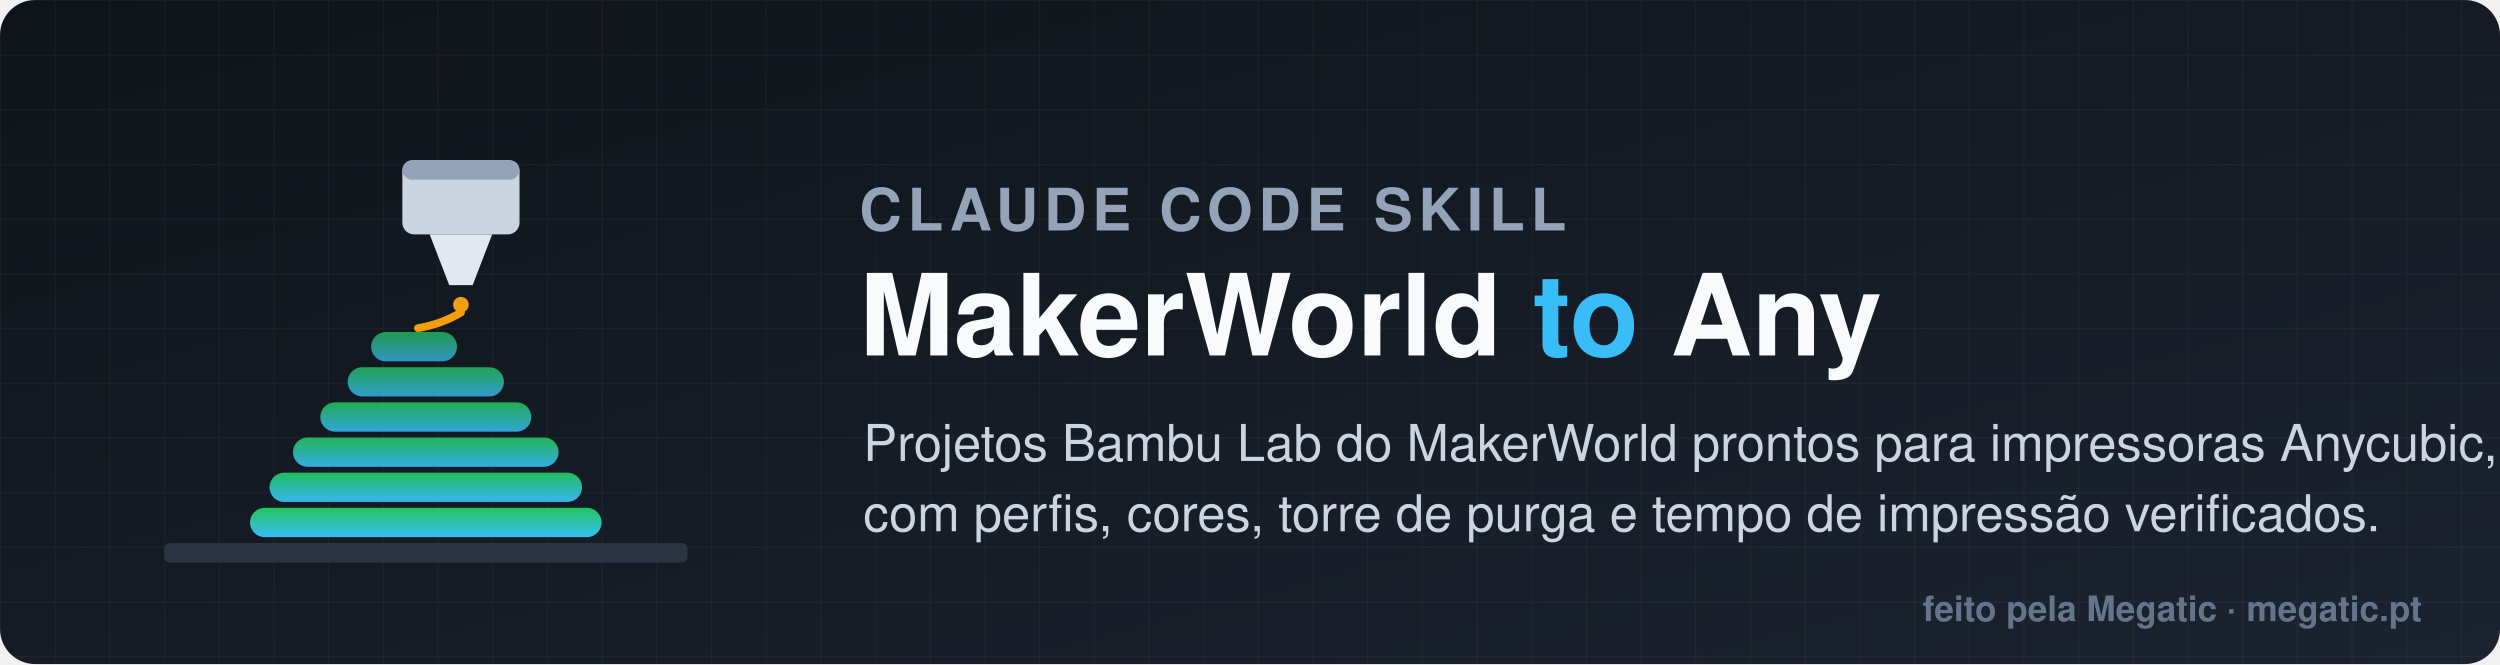
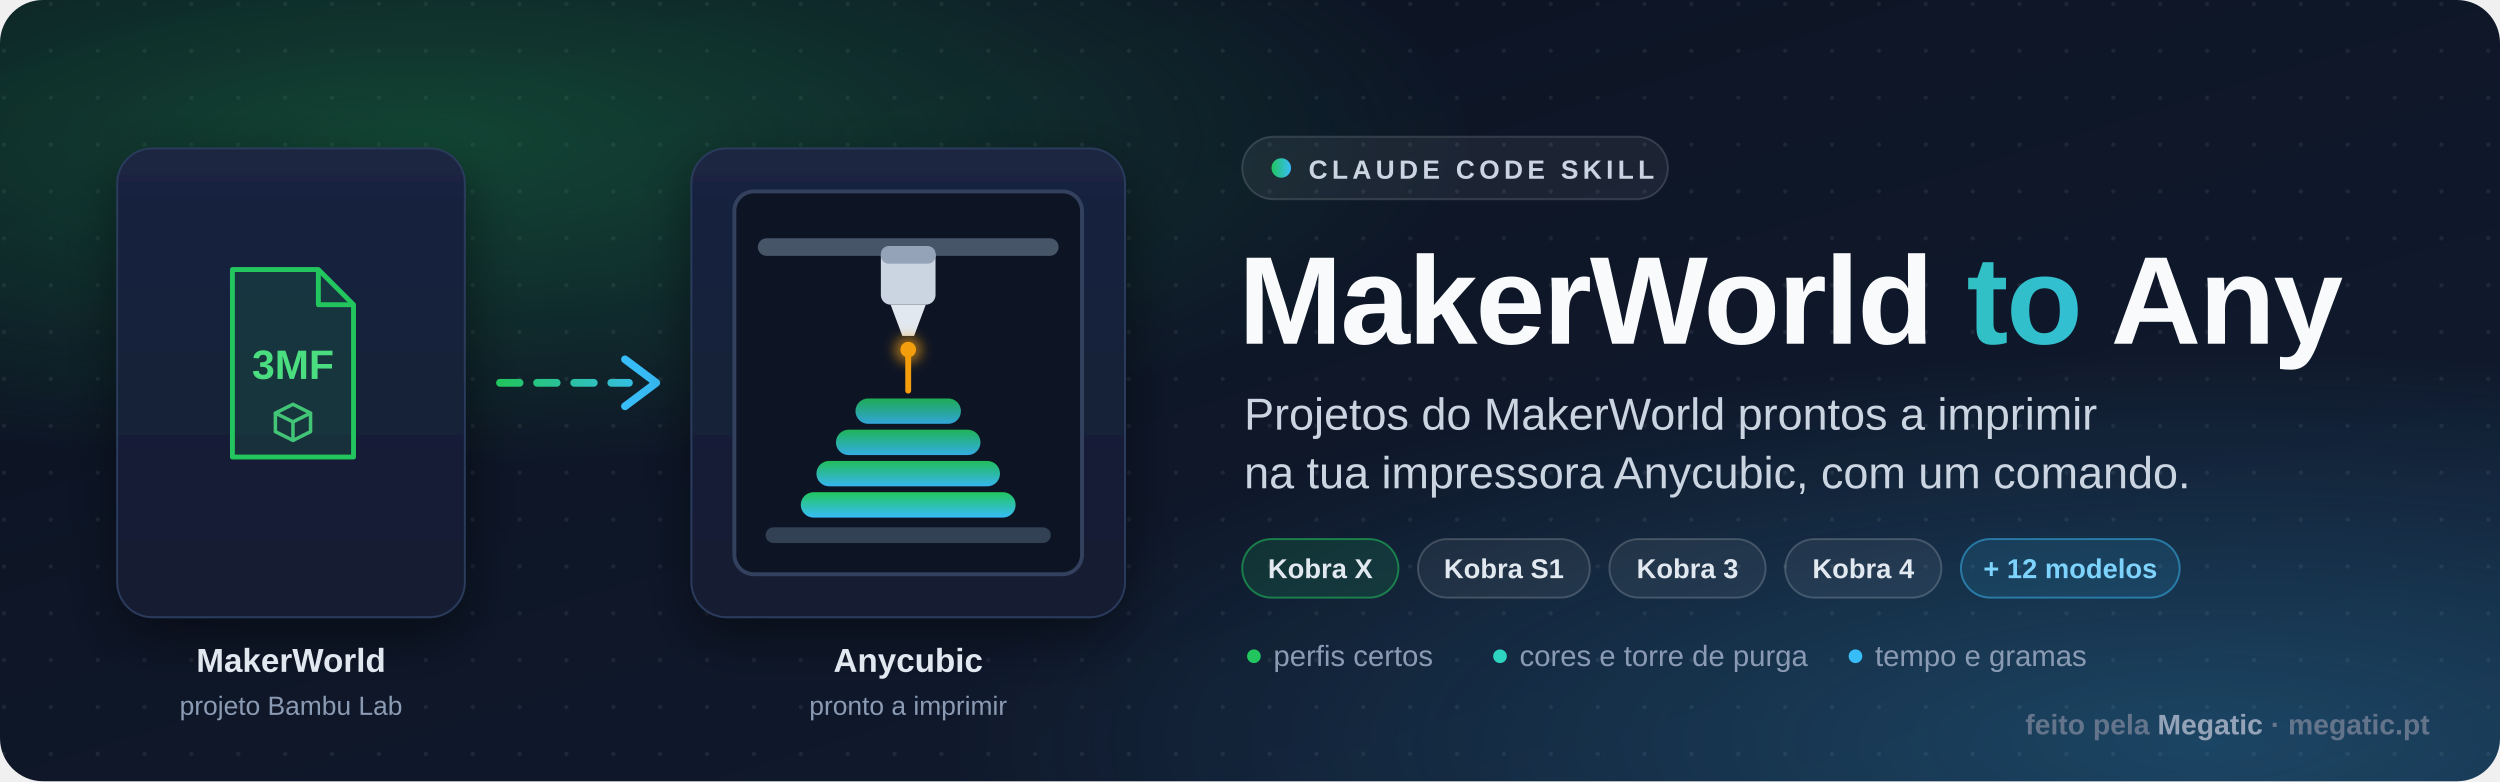
- <svg xmlns="http://www.w3.org/2000/svg" width="1280" height="340" viewBox="0 0 1280 340" role="img" aria-label="MakerWorld to Any: projetos Bambu Lab e MakerWorld prontos para a Anycubic Kobra X">
+ <svg xmlns="http://www.w3.org/2000/svg" width="1280" height="400" viewBox="0 0 1280 400" role="img" aria-label="MakerWorld to Any — projetos Bambu Lab do MakerWorld prontos a imprimir em impressoras Anycubic. Feito pela Megatic.">
  <defs>
    <linearGradient id="fundo" x1="0" y1="0" x2="1" y2="1">
-       <stop offset="0" stop-color="#0f1419" />
-       <stop offset="1" stop-color="#1b2330" />
+       <stop offset="0" stop-color="#0b1220" />
+       <stop offset="1" stop-color="#121c31" />
    </linearGradient>
-     <linearGradient id="seta" x1="0" y1="0" x2="1" y2="0">
+     <radialGradient id="brilhoVerde" cx="0.17" cy="0.18" r="0.42">
+       <stop offset="0" stop-color="#22c55e" stop-opacity="0.28" />
+       <stop offset="1" stop-color="#22c55e" stop-opacity="0" />
+     </radialGradient>
+     <radialGradient id="brilhoAzul" cx="0.88" cy="0.95" r="0.5">
+       <stop offset="0" stop-color="#38bdf8" stop-opacity="0.26" />
+       <stop offset="1" stop-color="#38bdf8" stop-opacity="0" />
+     </radialGradient>
+     <linearGradient id="acento" x1="0" y1="0" x2="1" y2="0">
+       <stop offset="0" stop-color="#22c55e" />
+       <stop offset="1" stop-color="#38bdf8" />
+     </linearGradient>
+     <linearGradient id="seta" gradientUnits="userSpaceOnUse" x1="256" y1="0" x2="336" y2="0">
      <stop offset="0" stop-color="#22c55e" />
      <stop offset="1" stop-color="#38bdf8" />
    </linearGradient>
    <linearGradient id="camadas" x1="0" y1="1" x2="0" y2="0">
      <stop offset="0" stop-color="#38bdf8" />
      <stop offset="1" stop-color="#22c55e" />
    </linearGradient>
-     <pattern id="grelha" width="28" height="28" patternUnits="userSpaceOnUse">
-       <path d="M28 0H0V28" fill="none" stroke="#ffffff" stroke-opacity="0.04" stroke-width="1" />
+     <linearGradient id="cartao" x1="0" y1="0" x2="0" y2="1">
+       <stop offset="0" stop-color="#1a2540" />
+       <stop offset="1" stop-color="#131c31" />
+     </linearGradient>
+     <pattern id="pontos" width="24" height="24" patternUnits="userSpaceOnUse">
+       <circle cx="2" cy="2" r="1.1" fill="#ffffff" fill-opacity="0.07" />
    </pattern>
+     <filter id="sombra" x="-20%" y="-20%" width="140%" height="150%">
+       <feDropShadow dx="0" dy="10" stdDeviation="14" flood-color="#000000" flood-opacity="0.45" />
+     </filter>
+     <filter id="brilho" x="-50%" y="-50%" width="200%" height="200%">
+       <feGaussianBlur stdDeviation="3" />
+     </filter>
+     <clipPath id="recorte">
+       <rect width="1280" height="400" rx="22" />
+     </clipPath>
  </defs>
-   <rect width="1280" height="340" rx="18" fill="url(#fundo)" />
-   <rect width="1280" height="340" rx="18" fill="url(#grelha)" />
-   <g transform="translate(118 64)">
-     <rect x="-34" y="214" width="268" height="10" rx="3" fill="#2a3442" />
-     <g fill="url(#camadas)">
-       <rect x="10" y="196" width="180" height="15" rx="7.5" />
-       <rect x="20" y="178" width="160" height="15" rx="7.5" opacity="0.95" />
-       <rect x="32" y="160" width="136" height="15" rx="7.5" opacity="0.9" />
-       <rect x="46" y="142" width="108" height="15" rx="7.5" opacity="0.85" />
-       <rect x="60" y="124" width="80" height="15" rx="7.5" opacity="0.8" />
-       <rect x="72" y="106" width="44" height="15" rx="7.5" opacity="0.75" />
-     </g>
-     <g transform="translate(118 18)">
-       <rect x="-30" y="0" width="60" height="38" rx="6" fill="#cbd5e1" />
-       <rect x="-30" y="0" width="60" height="10" rx="5" fill="#94a3b8" />
-       <path d="M-16 38 H16 L6 64 H-6 Z" fill="#e2e8f0" />
-       <circle cx="0" cy="74" r="4" fill="#f59e0b" />
-       <path d="M0 78 Q -10 84 -22 86" stroke="#f59e0b" stroke-width="4" fill="none" stroke-linecap="round" />
+   <g clip-path="url(#recorte)">
+     <rect width="1280" height="400" fill="url(#fundo)" />
+     <rect width="1280" height="400" fill="url(#pontos)" />
+     <rect width="1280" height="400" fill="url(#brilhoVerde)" />
+     <rect width="1280" height="400" fill="url(#brilhoAzul)" />
+   </g>
+   <g filter="url(#sombra)">
+     <rect x="60" y="76" width="178" height="240" rx="18" fill="url(#cartao)" stroke="#2a3a5c" />
+   </g>
+   <g transform="translate(149 186)">
+     <path d="M-30 -48 H14 L32 -30 V48 H-30 Z" fill="#22c55e" fill-opacity="0.12" stroke="#22c55e" stroke-width="2.5" stroke-linejoin="round" />
+     <path d="M14 -48 V-30 H32" fill="none" stroke="#22c55e" stroke-width="2.5" stroke-linejoin="round" />
+     <text x="1" y="8" text-anchor="middle" font-family="'Segoe UI', 'Helvetica Neue', Arial, sans-serif" font-size="21" font-weight="800" fill="#4ade80">3MF</text>
+     <g transform="translate(1 30)" fill="none" stroke="#4ade80" stroke-width="1.8" stroke-linejoin="round" opacity="0.85">
+       <path d="M0 -9 L9 -4.5 L0 0 L-9 -4.5 Z" />
+       <path d="M-9 -4.5 V5 L0 9.5 V0" />
+       <path d="M9 -4.5 V5 L0 9.5" />
    </g>
  </g>
-   <g font-family="'Segoe UI', 'Helvetica Neue', Helvetica, Arial, sans-serif">
-     <text x="440" y="118" font-size="30" font-weight="600" fill="#94a3b8" letter-spacing="3">CLAUDE CODE SKILL</text>
-     <text x="440" y="182" font-size="58" font-weight="800" fill="#f8fafc">MakerWorld <tspan fill="#38bdf8">to</tspan> Any</text>
-     <text x="442" y="236" font-size="26" fill="#cbd5e1">Projetos Bambu Lab do MakerWorld prontos para impressoras Anycubic,</text>
-     <text x="442" y="272" font-size="26" fill="#cbd5e1">com perfis, cores, torre de purga e tempo de impressão verificados.</text>
-     <text x="1240" y="318" font-size="18" font-weight="600" fill="#64748b" text-anchor="end">feito pela Megatic · megatic.pt</text>
+   <path d="M256 196 H322" fill="none" stroke="url(#seta)" stroke-width="4" stroke-linecap="round" stroke-dasharray="10 9">
+     <animate attributeName="stroke-dashoffset" from="38" to="0" dur="1.1s" repeatCount="indefinite" />
+   </path>
+   <path d="M320 184 L336 196 L320 208" fill="none" stroke="#38bdf8" stroke-width="4" stroke-linecap="round" stroke-linejoin="round" />
+   <g filter="url(#sombra)">
+     <rect x="354" y="76" width="222" height="240" rx="18" fill="url(#cartao)" stroke="#2a3a5c" />
+   </g>
+   <rect x="376" y="98" width="178" height="196" rx="10" fill="#0d1424" stroke="#33415e" stroke-width="2" />
+   <rect x="388" y="122" width="154" height="9" rx="4.5" fill="#475569" />
+   <rect x="392" y="270" width="146" height="8" rx="4" fill="#334155" />
+   <g fill="url(#camadas)">
+     <rect x="410" y="252" width="110" height="13" rx="6.5" />
+     <rect x="418" y="236" width="94" height="13" rx="6.5" opacity="0.95" />
+     <rect x="428" y="220" width="74" height="13" rx="6.5" opacity="0.9" />
+     <rect x="438" y="204" width="54" height="13" rx="6.5" opacity="0.85">
+       <animate attributeName="opacity" values="0.55;1;0.55" dur="2.4s" repeatCount="indefinite" />
+     </rect>
+   </g>
+   <g>
+     <animateTransform attributeName="transform" type="translate" values="-28 0; 28 0; -28 0" dur="3.2s" repeatCount="indefinite" />
+     <rect x="451" y="126" width="28" height="30" rx="5" fill="#cbd5e1" />
+     <rect x="451" y="126" width="28" height="9" rx="4" fill="#94a3b8" />
+     <path d="M456 156 H474 L468 172 H462 Z" fill="#e2e8f0" />
+     <circle cx="465" cy="179" r="4" fill="#f59e0b" />
+     <circle cx="465" cy="179" r="7" fill="#f59e0b" opacity="0.6" filter="url(#brilho)" />
+     <path d="M465 183 V200" stroke="#f59e0b" stroke-width="3" stroke-linecap="round" />
+   </g>
+   <g font-family="'Segoe UI', 'Helvetica Neue', Arial, sans-serif" text-anchor="middle">
+     <text x="149" y="344" font-size="17" font-weight="700" fill="#e2e8f0">MakerWorld</text>
+     <text x="149" y="366" font-size="13.5" fill="#8b9bb4">projeto Bambu Lab</text>
+     <text x="465" y="344" font-size="17" font-weight="700" fill="#e2e8f0">Anycubic</text>
+     <text x="465" y="366" font-size="13.5" fill="#8b9bb4">pronto a imprimir</text>
+   </g>
+   <g font-family="'Segoe UI', 'Helvetica Neue', Arial, sans-serif">
+     <rect x="636" y="70" width="218" height="32" rx="16" fill="#ffffff" fill-opacity="0.06" stroke="#ffffff" stroke-opacity="0.14" />
+     <circle cx="656" cy="86" r="5" fill="url(#acento)" />
+     <text x="670" y="91.5" font-size="13.5" font-weight="700" fill="#cbd5e1" letter-spacing="2.2">CLAUDE CODE SKILL</text>
+     <text x="634" y="176" font-size="64" font-weight="800" fill="#f8fafc" letter-spacing="-1">MakerWorld <tspan fill="url(#acento)">to</tspan> Any</text>
+     <text x="637" y="220" font-size="23" fill="#cbd5e1">Projetos do MakerWorld prontos a imprimir</text>
+     <text x="637" y="250" font-size="23" fill="#cbd5e1">na tua impressora Anycubic, com um comando.</text>
+     <g font-size="14" font-weight="600" fill="#e2e8f0">
+       <rect x="636" y="276" width="80" height="30" rx="15" fill="#22c55e" fill-opacity="0.14" stroke="#22c55e" stroke-opacity="0.55" />
+       <text x="676" y="296" text-anchor="middle">Kobra X</text>
+       <rect x="726" y="276" width="88" height="30" rx="15" fill="#ffffff" fill-opacity="0.06" stroke="#ffffff" stroke-opacity="0.18" />
+       <text x="770" y="296" text-anchor="middle">Kobra S1</text>
+       <rect x="824" y="276" width="80" height="30" rx="15" fill="#ffffff" fill-opacity="0.06" stroke="#ffffff" stroke-opacity="0.18" />
+       <text x="864" y="296" text-anchor="middle">Kobra 3</text>
+       <rect x="914" y="276" width="80" height="30" rx="15" fill="#ffffff" fill-opacity="0.06" stroke="#ffffff" stroke-opacity="0.18" />
+       <text x="954" y="296" text-anchor="middle">Kobra 4</text>
+       <rect x="1004" y="276" width="112" height="30" rx="15" fill="#38bdf8" fill-opacity="0.12" stroke="#38bdf8" stroke-opacity="0.5" />
+       <text x="1060" y="296" text-anchor="middle" fill="#7dd3fc">+ 12 modelos</text>
+     </g>
+     <g font-size="15" fill="#8b9bb4">
+       <circle cx="642" cy="336" r="3.5" fill="#22c55e" />
+       <text x="652" y="341">perfis certos</text>
+       <circle cx="768" cy="336" r="3.5" fill="#2dd4bf" />
+       <text x="778" y="341">cores e torre de purga</text>
+       <circle cx="950" cy="336" r="3.5" fill="#38bdf8" />
+       <text x="960" y="341">tempo e gramas</text>
+     </g>
+     <text x="1244" y="376" text-anchor="end" font-size="14.5" font-weight="600" fill="#64748b">feito pela <tspan fill="#94a3b8">Megatic</tspan> · megatic.pt</text>
  </g>
</svg>
